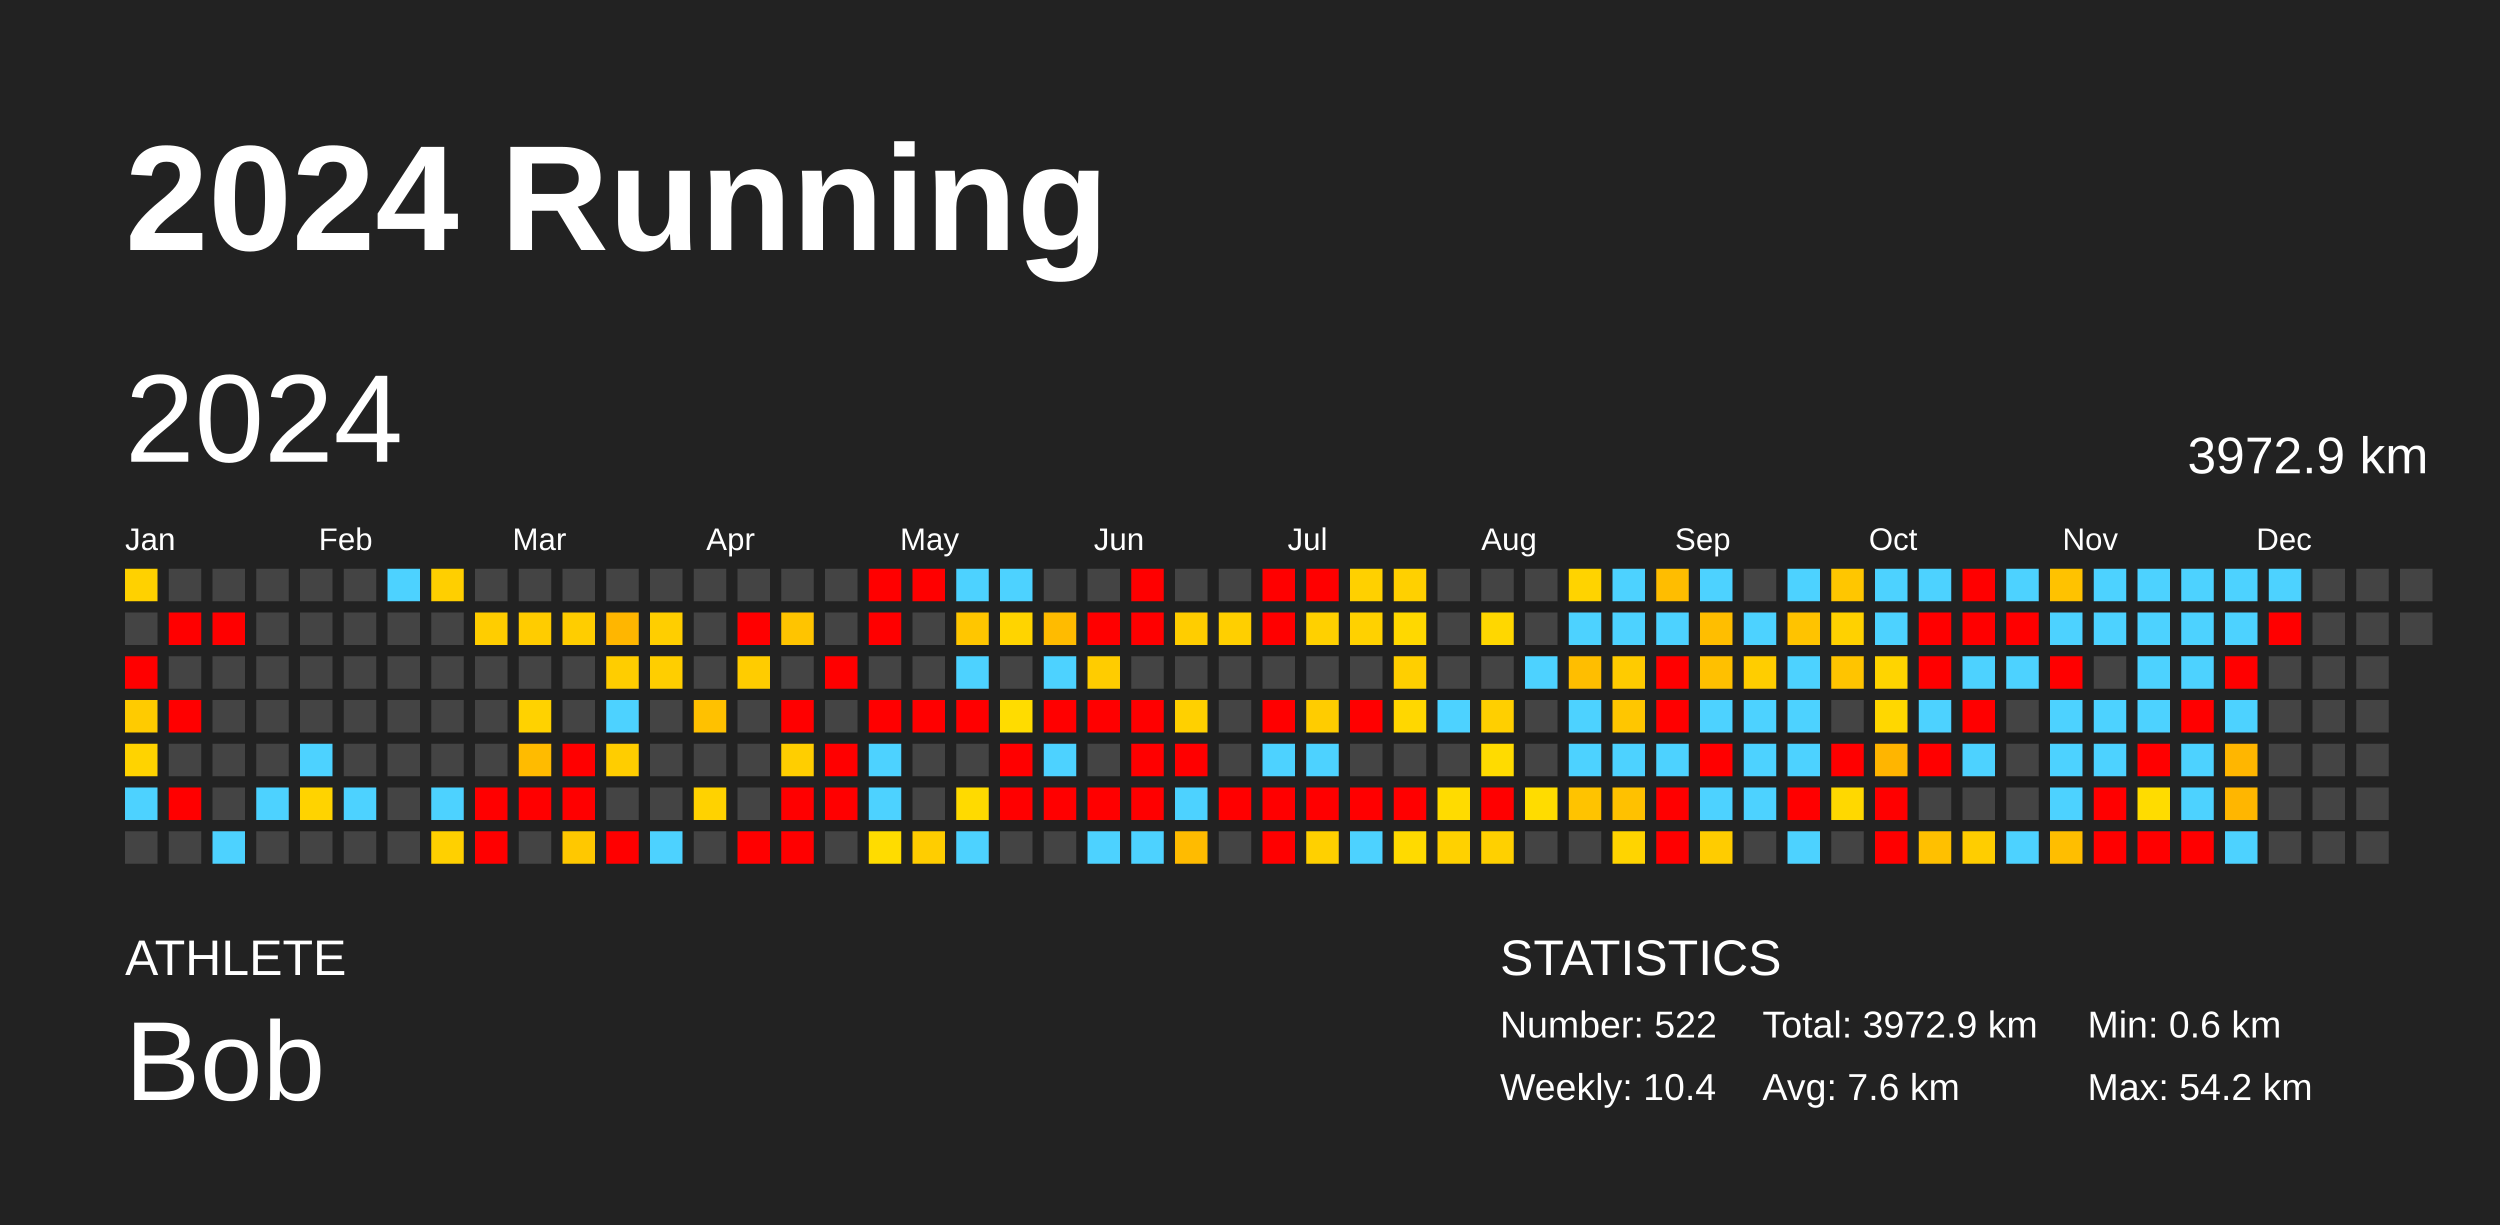
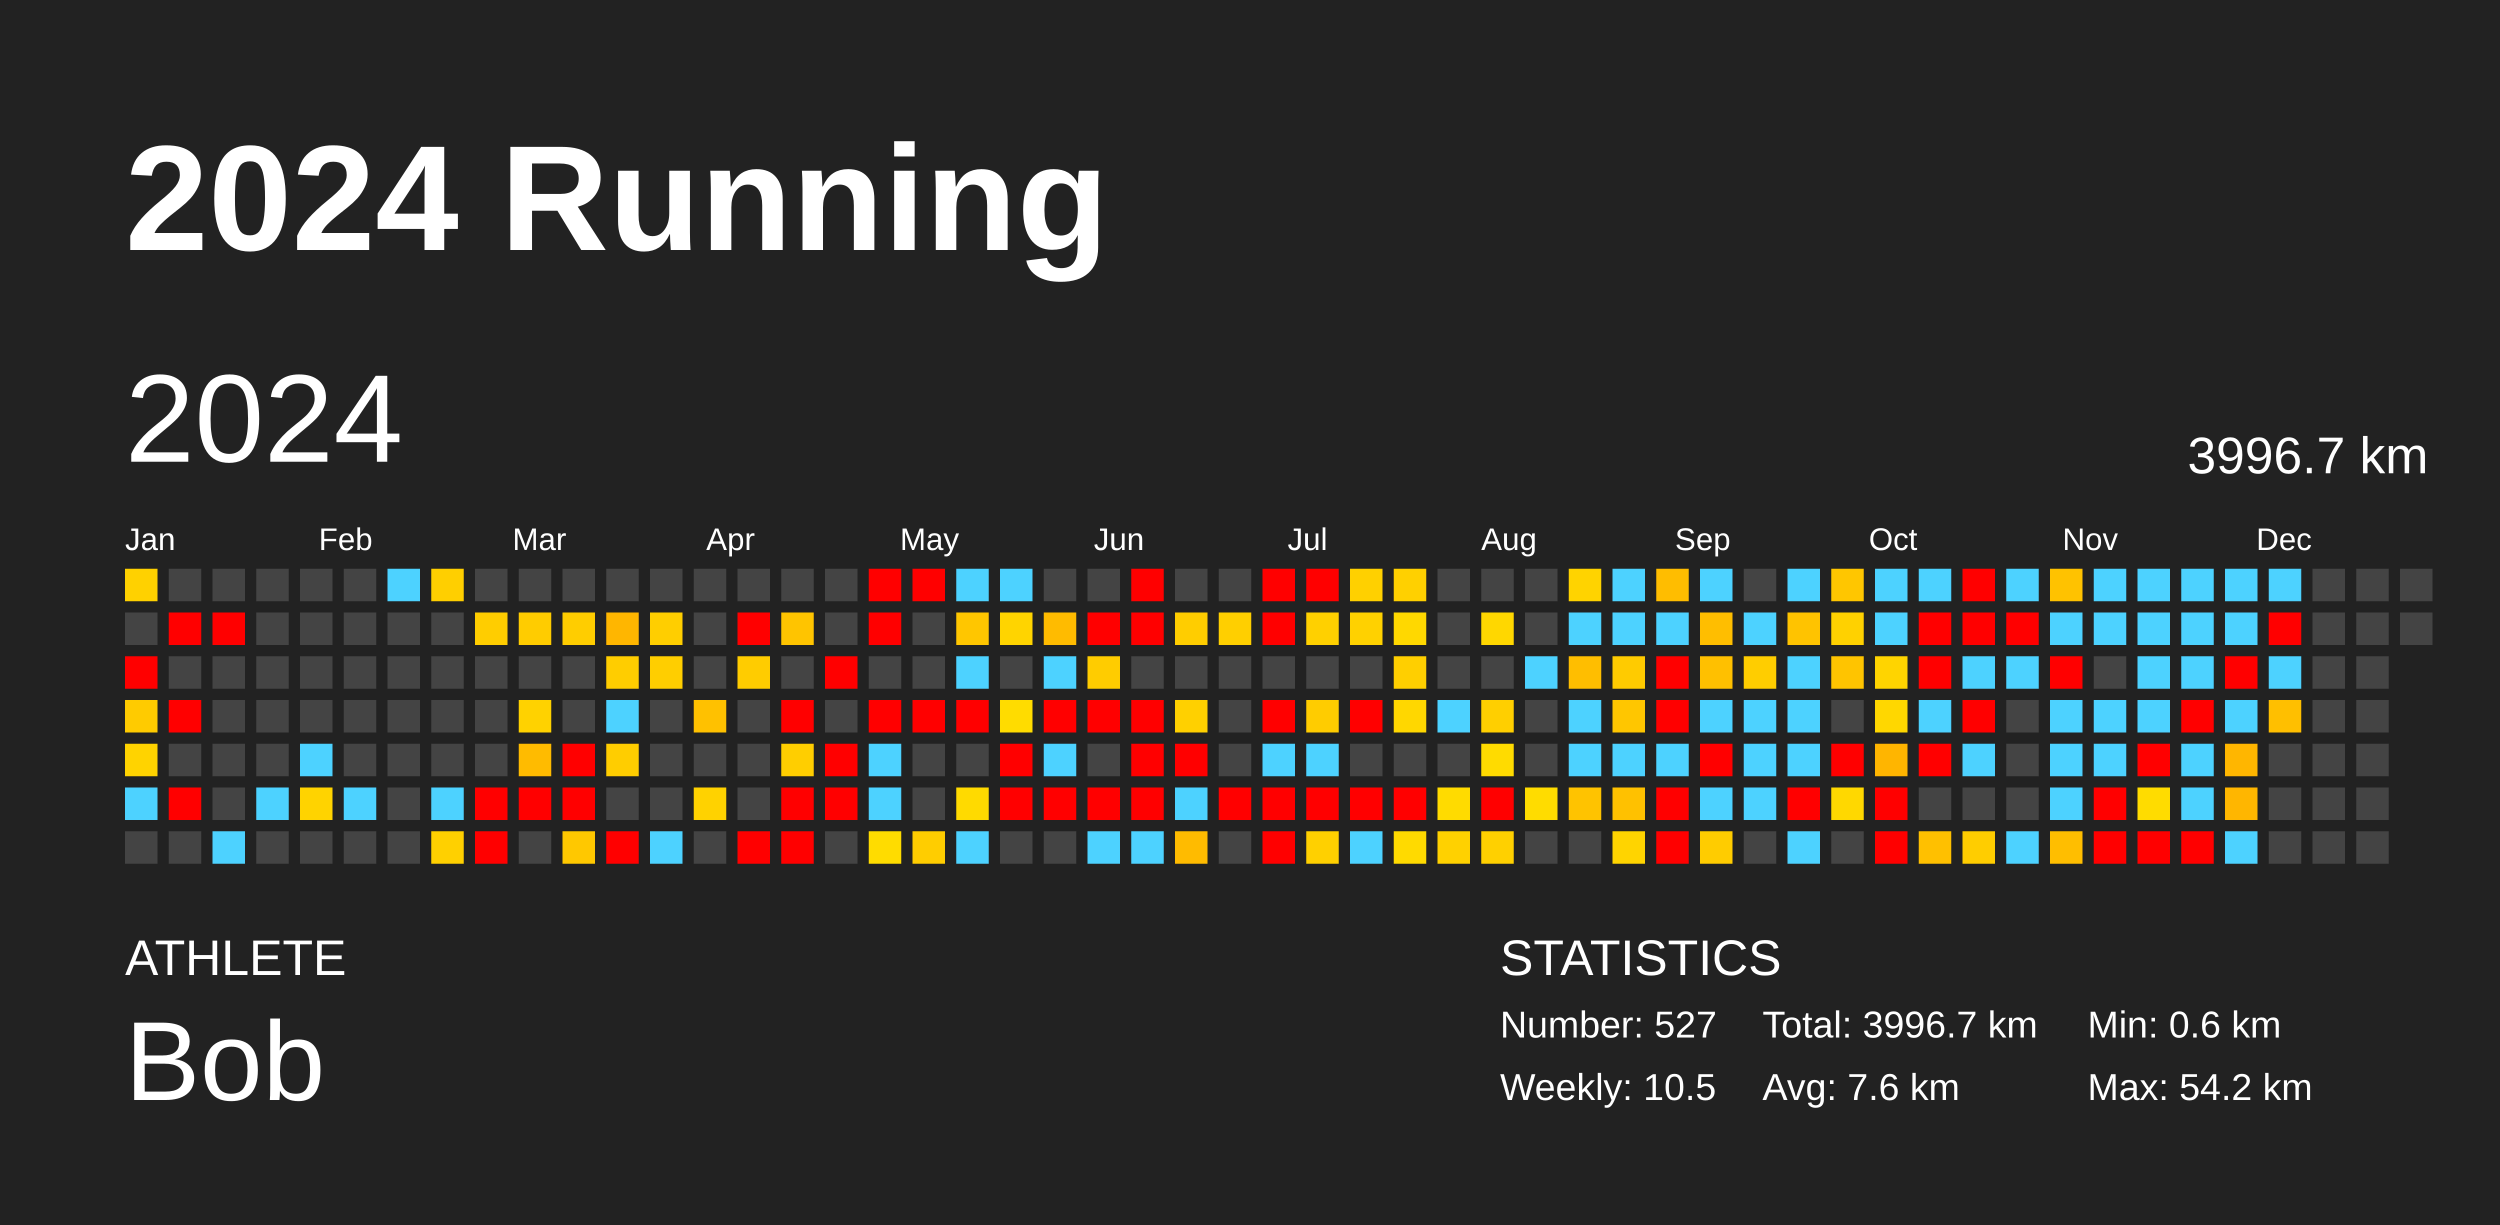
<svg xmlns="http://www.w3.org/2000/svg" baseProfile="full" height="98mm" version="1.1" viewBox="0,0,200,98" width="200mm">
  <defs />
  <rect fill="#222222" height="98" width="200" x="0" y="0" />
  <text fill="#FFFFFF" style="font-size:12px; font-family:Arial; font-weight:bold;" x="10" y="20">2024 Running</text>
  <text fill="#FFFFFF" style="font-size:4px; font-family:Arial" x="10" y="78">ATHLETE</text>
  <text fill="#FFFFFF" style="font-size:9px; font-family:Arial" x="10" y="88">Bob</text>
  <text fill="#FFFFFF" style="font-size:4px; font-family:Arial" x="120" y="78">STATISTICS</text>
-   <text fill="#FFFFFF" style="font-size:3px; font-family:Arial" x="120" y="83">Number: 522</text>
-   <text fill="#FFFFFF" style="font-size:3px; font-family:Arial" x="120" y="88">Weekly: 10.4</text>
-   <text fill="#FFFFFF" style="font-size:3px; font-family:Arial" x="141" y="83">Total: 3972.9 km</text>
+   <text fill="#FFFFFF" style="font-size:3px; font-family:Arial" x="120" y="83">Number: 527</text>
+   <text fill="#FFFFFF" style="font-size:3px; font-family:Arial" x="120" y="88">Weekly: 10.5</text>
+   <text fill="#FFFFFF" style="font-size:3px; font-family:Arial" x="141" y="83">Total: 3996.7 km</text>
  <text fill="#FFFFFF" style="font-size:3px; font-family:Arial" x="141" y="88">Avg: 7.6 km</text>
  <text fill="#FFFFFF" style="font-size:3px; font-family:Arial" x="167" y="83">Min: 0.6 km</text>
  <text fill="#FFFFFF" style="font-size:3px; font-family:Arial" x="167" y="88">Max: 54.2 km</text>
  <text dominant-baseline="hanging" fill="#FFFFFF" style="font-size:10.0px; font-family:Arial;" x="10" y="30">2024</text>
-   <text dominant-baseline="hanging" fill="#FFFFFF" style="font-size:4.125px; font-family:Arial;" x="175" y="35">3972.9 km</text>
+   <text dominant-baseline="hanging" fill="#FFFFFF" style="font-size:4.125px; font-family:Arial;" x="175" y="35">3996.7 km</text>
  <text fill="#FFFFFF" style="font-size:2.5px; font-family:Arial" x="10.0" y="44">Jan</text>
  <text fill="#FFFFFF" style="font-size:2.5px; font-family:Arial" x="25.5" y="44">Feb</text>
  <text fill="#FFFFFF" style="font-size:2.5px; font-family:Arial" x="41.0" y="44">Mar</text>
  <text fill="#FFFFFF" style="font-size:2.5px; font-family:Arial" x="56.5" y="44">Apr</text>
  <text fill="#FFFFFF" style="font-size:2.5px; font-family:Arial" x="72.0" y="44">May</text>
  <text fill="#FFFFFF" style="font-size:2.5px; font-family:Arial" x="87.5" y="44">Jun</text>
  <text fill="#FFFFFF" style="font-size:2.5px; font-family:Arial" x="103.0" y="44">Jul</text>
  <text fill="#FFFFFF" style="font-size:2.5px; font-family:Arial" x="118.5" y="44">Aug</text>
  <text fill="#FFFFFF" style="font-size:2.5px; font-family:Arial" x="134.0" y="44">Sep</text>
  <text fill="#FFFFFF" style="font-size:2.5px; font-family:Arial" x="149.5" y="44">Oct</text>
  <text fill="#FFFFFF" style="font-size:2.5px; font-family:Arial" x="165.0" y="44">Nov</text>
  <text fill="#FFFFFF" style="font-size:2.5px; font-family:Arial" x="180.5" y="44">Dec</text>
  <rect fill="#ffd100" height="2.6" width="2.6" x="10.0" y="45.5" />
  <rect fill="#444444" height="2.6" width="2.6" x="10.0" y="49.0" />
  <rect fill="red" height="2.6" width="2.6" x="10.0" y="52.5" />
  <rect fill="#ffcb00" height="2.6" width="2.6" x="10.0" y="56.0" />
  <rect fill="#ffd300" height="2.6" width="2.6" x="10.0" y="59.5" />
  <rect fill="#4dd2ff" height="2.6" width="2.6" x="10.0" y="63.0" />
  <rect fill="#444444" height="2.6" width="2.6" x="10.0" y="66.5" />
  <rect fill="#444444" height="2.6" width="2.6" x="13.5" y="45.5" />
  <rect fill="red" height="2.6" width="2.6" x="13.5" y="49.0" />
  <rect fill="#444444" height="2.6" width="2.6" x="13.5" y="52.5" />
  <rect fill="red" height="2.6" width="2.6" x="13.5" y="56.0" />
  <rect fill="#444444" height="2.6" width="2.6" x="13.5" y="59.5" />
  <rect fill="red" height="2.6" width="2.6" x="13.5" y="63.0" />
  <rect fill="#444444" height="2.6" width="2.6" x="13.5" y="66.5" />
  <rect fill="#444444" height="2.6" width="2.6" x="17.0" y="45.5" />
  <rect fill="red" height="2.6" width="2.6" x="17.0" y="49.0" />
  <rect fill="#444444" height="2.6" width="2.6" x="17.0" y="52.5" />
  <rect fill="#444444" height="2.6" width="2.6" x="17.0" y="56.0" />
  <rect fill="#444444" height="2.6" width="2.6" x="17.0" y="59.5" />
  <rect fill="#444444" height="2.6" width="2.6" x="17.0" y="63.0" />
  <rect fill="#4dd2ff" height="2.6" width="2.6" x="17.0" y="66.5" />
  <rect fill="#444444" height="2.6" width="2.6" x="20.5" y="45.5" />
  <rect fill="#444444" height="2.6" width="2.6" x="20.5" y="49.0" />
  <rect fill="#444444" height="2.6" width="2.6" x="20.5" y="52.5" />
  <rect fill="#444444" height="2.6" width="2.6" x="20.5" y="56.0" />
  <rect fill="#444444" height="2.6" width="2.6" x="20.5" y="59.5" />
  <rect fill="#4dd2ff" height="2.6" width="2.6" x="20.5" y="63.0" />
  <rect fill="#444444" height="2.6" width="2.6" x="20.5" y="66.5" />
  <rect fill="#444444" height="2.6" width="2.6" x="24.0" y="45.5" />
  <rect fill="#444444" height="2.6" width="2.6" x="24.0" y="49.0" />
  <rect fill="#444444" height="2.6" width="2.6" x="24.0" y="52.5" />
  <rect fill="#444444" height="2.6" width="2.6" x="24.0" y="56.0" />
  <rect fill="#4dd2ff" height="2.6" width="2.6" x="24.0" y="59.5" />
  <rect fill="#ffd300" height="2.6" width="2.6" x="24.0" y="63.0" />
  <rect fill="#444444" height="2.6" width="2.6" x="24.0" y="66.5" />
  <rect fill="#444444" height="2.6" width="2.6" x="27.5" y="45.5" />
  <rect fill="#444444" height="2.6" width="2.6" x="27.5" y="49.0" />
  <rect fill="#444444" height="2.6" width="2.6" x="27.5" y="52.5" />
  <rect fill="#444444" height="2.6" width="2.6" x="27.5" y="56.0" />
  <rect fill="#444444" height="2.6" width="2.6" x="27.5" y="59.5" />
  <rect fill="#4dd2ff" height="2.6" width="2.6" x="27.5" y="63.0" />
  <rect fill="#444444" height="2.6" width="2.6" x="27.5" y="66.5" />
  <rect fill="#4dd2ff" height="2.6" width="2.6" x="31.0" y="45.5" />
  <rect fill="#444444" height="2.6" width="2.6" x="31.0" y="49.0" />
  <rect fill="#444444" height="2.6" width="2.6" x="31.0" y="52.5" />
  <rect fill="#444444" height="2.6" width="2.6" x="31.0" y="56.0" />
  <rect fill="#444444" height="2.6" width="2.6" x="31.0" y="59.5" />
  <rect fill="#444444" height="2.6" width="2.6" x="31.0" y="63.0" />
  <rect fill="#444444" height="2.6" width="2.6" x="31.0" y="66.5" />
  <rect fill="#ffcf00" height="2.6" width="2.6" x="34.5" y="45.5" />
  <rect fill="#444444" height="2.6" width="2.6" x="34.5" y="49.0" />
  <rect fill="#444444" height="2.6" width="2.6" x="34.5" y="52.5" />
  <rect fill="#444444" height="2.6" width="2.6" x="34.5" y="56.0" />
  <rect fill="#444444" height="2.6" width="2.6" x="34.5" y="59.5" />
  <rect fill="#4dd2ff" height="2.6" width="2.6" x="34.5" y="63.0" />
  <rect fill="#ffd000" height="2.6" width="2.6" x="34.5" y="66.5" />
  <rect fill="#444444" height="2.6" width="2.6" x="38.0" y="45.5" />
  <rect fill="#ffcd00" height="2.6" width="2.6" x="38.0" y="49.0" />
  <rect fill="#444444" height="2.6" width="2.6" x="38.0" y="52.5" />
  <rect fill="#444444" height="2.6" width="2.6" x="38.0" y="56.0" />
  <rect fill="#444444" height="2.6" width="2.6" x="38.0" y="59.5" />
  <rect fill="red" height="2.6" width="2.6" x="38.0" y="63.0" />
  <rect fill="red" height="2.6" width="2.6" x="38.0" y="66.5" />
  <rect fill="#444444" height="2.6" width="2.6" x="41.5" y="45.5" />
  <rect fill="#ffcc00" height="2.6" width="2.6" x="41.5" y="49.0" />
  <rect fill="#444444" height="2.6" width="2.6" x="41.5" y="52.5" />
  <rect fill="#ffd200" height="2.6" width="2.6" x="41.5" y="56.0" />
  <rect fill="#ffbb00" height="2.6" width="2.6" x="41.5" y="59.5" />
  <rect fill="red" height="2.6" width="2.6" x="41.5" y="63.0" />
  <rect fill="#444444" height="2.6" width="2.6" x="41.5" y="66.5" />
  <rect fill="#444444" height="2.6" width="2.6" x="45.0" y="45.5" />
  <rect fill="#ffcd00" height="2.6" width="2.6" x="45.0" y="49.0" />
  <rect fill="#444444" height="2.6" width="2.6" x="45.0" y="52.5" />
  <rect fill="#444444" height="2.6" width="2.6" x="45.0" y="56.0" />
  <rect fill="red" height="2.6" width="2.6" x="45.0" y="59.5" />
  <rect fill="red" height="2.6" width="2.6" x="45.0" y="63.0" />
  <rect fill="#ffc800" height="2.6" width="2.6" x="45.0" y="66.5" />
  <rect fill="#444444" height="2.6" width="2.6" x="48.5" y="45.5" />
  <rect fill="#ffb600" height="2.6" width="2.6" x="48.5" y="49.0" />
  <rect fill="#ffcd00" height="2.6" width="2.6" x="48.5" y="52.5" />
  <rect fill="#4dd2ff" height="2.6" width="2.6" x="48.5" y="56.0" />
  <rect fill="#ffcd00" height="2.6" width="2.6" x="48.5" y="59.5" />
  <rect fill="#444444" height="2.6" width="2.6" x="48.5" y="63.0" />
  <rect fill="red" height="2.6" width="2.6" x="48.5" y="66.5" />
  <rect fill="#444444" height="2.6" width="2.6" x="52.0" y="45.5" />
  <rect fill="#ffce00" height="2.6" width="2.6" x="52.0" y="49.0" />
  <rect fill="#ffce00" height="2.6" width="2.6" x="52.0" y="52.5" />
  <rect fill="#444444" height="2.6" width="2.6" x="52.0" y="56.0" />
  <rect fill="#444444" height="2.6" width="2.6" x="52.0" y="59.5" />
  <rect fill="#444444" height="2.6" width="2.6" x="52.0" y="63.0" />
  <rect fill="#4dd2ff" height="2.6" width="2.6" x="52.0" y="66.5" />
  <rect fill="#444444" height="2.6" width="2.6" x="55.5" y="45.5" />
  <rect fill="#444444" height="2.6" width="2.6" x="55.5" y="49.0" />
  <rect fill="#444444" height="2.6" width="2.6" x="55.5" y="52.5" />
  <rect fill="#ffc100" height="2.6" width="2.6" x="55.5" y="56.0" />
  <rect fill="#444444" height="2.6" width="2.6" x="55.5" y="59.5" />
  <rect fill="#ffd200" height="2.6" width="2.6" x="55.5" y="63.0" />
  <rect fill="#444444" height="2.6" width="2.6" x="55.5" y="66.5" />
  <rect fill="#444444" height="2.6" width="2.6" x="59.0" y="45.5" />
  <rect fill="red" height="2.6" width="2.6" x="59.0" y="49.0" />
  <rect fill="#ffcc00" height="2.6" width="2.6" x="59.0" y="52.5" />
  <rect fill="#444444" height="2.6" width="2.6" x="59.0" y="56.0" />
  <rect fill="#444444" height="2.6" width="2.6" x="59.0" y="59.5" />
  <rect fill="#444444" height="2.6" width="2.6" x="59.0" y="63.0" />
  <rect fill="red" height="2.6" width="2.6" x="59.0" y="66.5" />
  <rect fill="#444444" height="2.6" width="2.6" x="62.5" y="45.5" />
  <rect fill="#ffc400" height="2.6" width="2.6" x="62.5" y="49.0" />
  <rect fill="#444444" height="2.6" width="2.6" x="62.5" y="52.5" />
  <rect fill="red" height="2.6" width="2.6" x="62.5" y="56.0" />
  <rect fill="#ffce00" height="2.6" width="2.6" x="62.5" y="59.5" />
  <rect fill="red" height="2.6" width="2.6" x="62.5" y="63.0" />
  <rect fill="red" height="2.6" width="2.6" x="62.5" y="66.5" />
  <rect fill="#444444" height="2.6" width="2.6" x="66.0" y="45.5" />
  <rect fill="#444444" height="2.6" width="2.6" x="66.0" y="49.0" />
  <rect fill="red" height="2.6" width="2.6" x="66.0" y="52.5" />
  <rect fill="#444444" height="2.6" width="2.6" x="66.0" y="56.0" />
  <rect fill="red" height="2.6" width="2.6" x="66.0" y="59.5" />
  <rect fill="red" height="2.6" width="2.6" x="66.0" y="63.0" />
  <rect fill="#444444" height="2.6" width="2.6" x="66.0" y="66.5" />
  <rect fill="red" height="2.6" width="2.6" x="69.5" y="45.5" />
  <rect fill="red" height="2.6" width="2.6" x="69.5" y="49.0" />
  <rect fill="#444444" height="2.6" width="2.6" x="69.5" y="52.5" />
  <rect fill="red" height="2.6" width="2.6" x="69.5" y="56.0" />
  <rect fill="#4dd2ff" height="2.6" width="2.6" x="69.5" y="59.5" />
  <rect fill="#4dd2ff" height="2.6" width="2.6" x="69.5" y="63.0" />
  <rect fill="#ffdc00" height="2.6" width="2.6" x="69.5" y="66.5" />
  <rect fill="red" height="2.6" width="2.6" x="73.0" y="45.5" />
  <rect fill="#444444" height="2.6" width="2.6" x="73.0" y="49.0" />
  <rect fill="#444444" height="2.6" width="2.6" x="73.0" y="52.5" />
  <rect fill="red" height="2.6" width="2.6" x="73.0" y="56.0" />
  <rect fill="#444444" height="2.6" width="2.6" x="73.0" y="59.5" />
  <rect fill="#444444" height="2.6" width="2.6" x="73.0" y="63.0" />
  <rect fill="#ffcd00" height="2.6" width="2.6" x="73.0" y="66.5" />
  <rect fill="#4dd2ff" height="2.6" width="2.6" x="76.5" y="45.5" />
  <rect fill="#ffc600" height="2.6" width="2.6" x="76.5" y="49.0" />
  <rect fill="#4dd2ff" height="2.6" width="2.6" x="76.5" y="52.5" />
  <rect fill="red" height="2.6" width="2.6" x="76.5" y="56.0" />
  <rect fill="#444444" height="2.6" width="2.6" x="76.5" y="59.5" />
  <rect fill="#ffda00" height="2.6" width="2.6" x="76.5" y="63.0" />
  <rect fill="#4dd2ff" height="2.6" width="2.6" x="76.5" y="66.5" />
  <rect fill="#4dd2ff" height="2.6" width="2.6" x="80.0" y="45.5" />
  <rect fill="#ffd400" height="2.6" width="2.6" x="80.0" y="49.0" />
  <rect fill="#444444" height="2.6" width="2.6" x="80.0" y="52.5" />
  <rect fill="#ffdc00" height="2.6" width="2.6" x="80.0" y="56.0" />
  <rect fill="red" height="2.6" width="2.6" x="80.0" y="59.5" />
  <rect fill="red" height="2.6" width="2.6" x="80.0" y="63.0" />
  <rect fill="#444444" height="2.6" width="2.6" x="80.0" y="66.5" />
  <rect fill="#444444" height="2.6" width="2.6" x="83.5" y="45.5" />
  <rect fill="#ffbb00" height="2.6" width="2.6" x="83.5" y="49.0" />
  <rect fill="#4dd2ff" height="2.6" width="2.6" x="83.5" y="52.5" />
  <rect fill="red" height="2.6" width="2.6" x="83.5" y="56.0" />
  <rect fill="#4dd2ff" height="2.6" width="2.6" x="83.5" y="59.5" />
  <rect fill="red" height="2.6" width="2.6" x="83.5" y="63.0" />
  <rect fill="#444444" height="2.6" width="2.6" x="83.5" y="66.5" />
  <rect fill="#444444" height="2.6" width="2.6" x="87.0" y="45.5" />
  <rect fill="red" height="2.6" width="2.6" x="87.0" y="49.0" />
  <rect fill="#ffcc00" height="2.6" width="2.6" x="87.0" y="52.5" />
  <rect fill="red" height="2.6" width="2.6" x="87.0" y="56.0" />
  <rect fill="#444444" height="2.6" width="2.6" x="87.0" y="59.5" />
  <rect fill="red" height="2.6" width="2.6" x="87.0" y="63.0" />
  <rect fill="#4dd2ff" height="2.6" width="2.6" x="87.0" y="66.5" />
  <rect fill="red" height="2.6" width="2.6" x="90.5" y="45.5" />
  <rect fill="red" height="2.6" width="2.6" x="90.5" y="49.0" />
  <rect fill="#444444" height="2.6" width="2.6" x="90.5" y="52.5" />
  <rect fill="red" height="2.6" width="2.6" x="90.5" y="56.0" />
  <rect fill="red" height="2.6" width="2.6" x="90.5" y="59.5" />
  <rect fill="red" height="2.6" width="2.6" x="90.5" y="63.0" />
  <rect fill="#4dd2ff" height="2.6" width="2.6" x="90.5" y="66.5" />
  <rect fill="#444444" height="2.6" width="2.6" x="94.0" y="45.5" />
  <rect fill="#ffcd00" height="2.6" width="2.6" x="94.0" y="49.0" />
  <rect fill="#444444" height="2.6" width="2.6" x="94.0" y="52.5" />
  <rect fill="#ffd000" height="2.6" width="2.6" x="94.0" y="56.0" />
  <rect fill="red" height="2.6" width="2.6" x="94.0" y="59.5" />
  <rect fill="#4dd2ff" height="2.6" width="2.6" x="94.0" y="63.0" />
  <rect fill="#ffbb00" height="2.6" width="2.6" x="94.0" y="66.5" />
  <rect fill="#444444" height="2.6" width="2.6" x="97.5" y="45.5" />
  <rect fill="#ffcf00" height="2.6" width="2.6" x="97.5" y="49.0" />
  <rect fill="#444444" height="2.6" width="2.6" x="97.5" y="52.5" />
  <rect fill="#444444" height="2.6" width="2.6" x="97.5" y="56.0" />
  <rect fill="#444444" height="2.6" width="2.6" x="97.5" y="59.5" />
  <rect fill="red" height="2.6" width="2.6" x="97.5" y="63.0" />
  <rect fill="#444444" height="2.6" width="2.6" x="97.5" y="66.5" />
  <rect fill="red" height="2.6" width="2.6" x="101.0" y="45.5" />
  <rect fill="red" height="2.6" width="2.6" x="101.0" y="49.0" />
  <rect fill="#444444" height="2.6" width="2.6" x="101.0" y="52.5" />
  <rect fill="red" height="2.6" width="2.6" x="101.0" y="56.0" />
  <rect fill="#4dd2ff" height="2.6" width="2.6" x="101.0" y="59.5" />
  <rect fill="red" height="2.6" width="2.6" x="101.0" y="63.0" />
  <rect fill="red" height="2.6" width="2.6" x="101.0" y="66.5" />
  <rect fill="red" height="2.6" width="2.6" x="104.5" y="45.5" />
  <rect fill="#ffd000" height="2.6" width="2.6" x="104.5" y="49.0" />
  <rect fill="#444444" height="2.6" width="2.6" x="104.5" y="52.5" />
  <rect fill="#ffcc00" height="2.6" width="2.6" x="104.5" y="56.0" />
  <rect fill="#4dd2ff" height="2.6" width="2.6" x="104.5" y="59.5" />
  <rect fill="red" height="2.6" width="2.6" x="104.5" y="63.0" />
  <rect fill="#ffd000" height="2.6" width="2.6" x="104.5" y="66.5" />
  <rect fill="#ffd000" height="2.6" width="2.6" x="108.0" y="45.5" />
  <rect fill="#ffd100" height="2.6" width="2.6" x="108.0" y="49.0" />
  <rect fill="#444444" height="2.6" width="2.6" x="108.0" y="52.5" />
  <rect fill="red" height="2.6" width="2.6" x="108.0" y="56.0" />
  <rect fill="#444444" height="2.6" width="2.6" x="108.0" y="59.5" />
  <rect fill="red" height="2.6" width="2.6" x="108.0" y="63.0" />
  <rect fill="#4dd2ff" height="2.6" width="2.6" x="108.0" y="66.5" />
  <rect fill="#ffd000" height="2.6" width="2.6" x="111.5" y="45.5" />
  <rect fill="#ffd800" height="2.6" width="2.6" x="111.5" y="49.0" />
  <rect fill="#ffcf00" height="2.6" width="2.6" x="111.5" y="52.5" />
  <rect fill="#ffd700" height="2.6" width="2.6" x="111.5" y="56.0" />
  <rect fill="#444444" height="2.6" width="2.6" x="111.5" y="59.5" />
  <rect fill="red" height="2.6" width="2.6" x="111.5" y="63.0" />
  <rect fill="#ffda00" height="2.6" width="2.6" x="111.5" y="66.5" />
  <rect fill="#444444" height="2.6" width="2.6" x="115.0" y="45.5" />
  <rect fill="#444444" height="2.6" width="2.6" x="115.0" y="49.0" />
  <rect fill="#444444" height="2.6" width="2.6" x="115.0" y="52.5" />
  <rect fill="#4dd2ff" height="2.6" width="2.6" x="115.0" y="56.0" />
  <rect fill="#444444" height="2.6" width="2.6" x="115.0" y="59.5" />
  <rect fill="#ffdb00" height="2.6" width="2.6" x="115.0" y="63.0" />
  <rect fill="#ffd100" height="2.6" width="2.6" x="115.0" y="66.5" />
  <rect fill="#444444" height="2.6" width="2.6" x="118.5" y="45.5" />
  <rect fill="#ffd700" height="2.6" width="2.6" x="118.5" y="49.0" />
  <rect fill="#444444" height="2.6" width="2.6" x="118.5" y="52.5" />
  <rect fill="#ffcf00" height="2.6" width="2.6" x="118.5" y="56.0" />
  <rect fill="#ffdb00" height="2.6" width="2.6" x="118.5" y="59.5" />
  <rect fill="red" height="2.6" width="2.6" x="118.5" y="63.0" />
  <rect fill="#ffd000" height="2.6" width="2.6" x="118.5" y="66.5" />
  <rect fill="#444444" height="2.6" width="2.6" x="122.0" y="45.5" />
  <rect fill="#444444" height="2.6" width="2.6" x="122.0" y="49.0" />
  <rect fill="#4dd2ff" height="2.6" width="2.6" x="122.0" y="52.5" />
  <rect fill="#444444" height="2.6" width="2.6" x="122.0" y="56.0" />
  <rect fill="#444444" height="2.6" width="2.6" x="122.0" y="59.5" />
  <rect fill="#ffdc00" height="2.6" width="2.6" x="122.0" y="63.0" />
  <rect fill="#444444" height="2.6" width="2.6" x="122.0" y="66.5" />
  <rect fill="#ffd300" height="2.6" width="2.6" x="125.5" y="45.5" />
  <rect fill="#4dd2ff" height="2.6" width="2.6" x="125.5" y="49.0" />
  <rect fill="#ffbe00" height="2.6" width="2.6" x="125.5" y="52.5" />
  <rect fill="#4dd2ff" height="2.6" width="2.6" x="125.5" y="56.0" />
  <rect fill="#4dd2ff" height="2.6" width="2.6" x="125.5" y="59.5" />
  <rect fill="#ffc300" height="2.6" width="2.6" x="125.5" y="63.0" />
  <rect fill="#444444" height="2.6" width="2.6" x="125.5" y="66.5" />
  <rect fill="#4dd2ff" height="2.6" width="2.6" x="129.0" y="45.5" />
  <rect fill="#4dd2ff" height="2.6" width="2.6" x="129.0" y="49.0" />
  <rect fill="#ffcb00" height="2.6" width="2.6" x="129.0" y="52.5" />
  <rect fill="#ffc600" height="2.6" width="2.6" x="129.0" y="56.0" />
  <rect fill="#4dd2ff" height="2.6" width="2.6" x="129.0" y="59.5" />
  <rect fill="#ffc100" height="2.6" width="2.6" x="129.0" y="63.0" />
  <rect fill="#ffd400" height="2.6" width="2.6" x="129.0" y="66.5" />
  <rect fill="#ffbd00" height="2.6" width="2.6" x="132.5" y="45.5" />
  <rect fill="#4dd2ff" height="2.6" width="2.6" x="132.5" y="49.0" />
  <rect fill="red" height="2.6" width="2.6" x="132.5" y="52.5" />
  <rect fill="red" height="2.6" width="2.6" x="132.5" y="56.0" />
  <rect fill="#4dd2ff" height="2.6" width="2.6" x="132.5" y="59.5" />
  <rect fill="red" height="2.6" width="2.6" x="132.5" y="63.0" />
  <rect fill="red" height="2.6" width="2.6" x="132.5" y="66.5" />
  <rect fill="#4dd2ff" height="2.6" width="2.6" x="136.0" y="45.5" />
  <rect fill="#ffbe00" height="2.6" width="2.6" x="136.0" y="49.0" />
  <rect fill="#ffc000" height="2.6" width="2.6" x="136.0" y="52.5" />
  <rect fill="#4dd2ff" height="2.6" width="2.6" x="136.0" y="56.0" />
  <rect fill="red" height="2.6" width="2.6" x="136.0" y="59.5" />
  <rect fill="#4dd2ff" height="2.6" width="2.6" x="136.0" y="63.0" />
  <rect fill="#ffcc00" height="2.6" width="2.6" x="136.0" y="66.5" />
  <rect fill="#444444" height="2.6" width="2.6" x="139.5" y="45.5" />
  <rect fill="#4dd2ff" height="2.6" width="2.6" x="139.5" y="49.0" />
  <rect fill="#ffcd00" height="2.6" width="2.6" x="139.5" y="52.5" />
  <rect fill="#4dd2ff" height="2.6" width="2.6" x="139.5" y="56.0" />
  <rect fill="#4dd2ff" height="2.6" width="2.6" x="139.5" y="59.5" />
  <rect fill="#4dd2ff" height="2.6" width="2.6" x="139.5" y="63.0" />
  <rect fill="#444444" height="2.6" width="2.6" x="139.5" y="66.5" />
  <rect fill="#4dd2ff" height="2.6" width="2.6" x="143.0" y="45.5" />
  <rect fill="#ffc300" height="2.6" width="2.6" x="143.0" y="49.0" />
  <rect fill="#4dd2ff" height="2.6" width="2.6" x="143.0" y="52.5" />
  <rect fill="#4dd2ff" height="2.6" width="2.6" x="143.0" y="56.0" />
  <rect fill="#4dd2ff" height="2.6" width="2.6" x="143.0" y="59.5" />
  <rect fill="red" height="2.6" width="2.6" x="143.0" y="63.0" />
  <rect fill="#4dd2ff" height="2.6" width="2.6" x="143.0" y="66.5" />
  <rect fill="#ffc600" height="2.6" width="2.6" x="146.5" y="45.5" />
  <rect fill="#ffd100" height="2.6" width="2.6" x="146.5" y="49.0" />
  <rect fill="#ffc400" height="2.6" width="2.6" x="146.5" y="52.5" />
  <rect fill="#444444" height="2.6" width="2.6" x="146.5" y="56.0" />
  <rect fill="red" height="2.6" width="2.6" x="146.5" y="59.5" />
  <rect fill="#ffd800" height="2.6" width="2.6" x="146.5" y="63.0" />
  <rect fill="#444444" height="2.6" width="2.6" x="146.5" y="66.5" />
  <rect fill="#4dd2ff" height="2.6" width="2.6" x="150.0" y="45.5" />
  <rect fill="#4dd2ff" height="2.6" width="2.6" x="150.0" y="49.0" />
  <rect fill="#ffd400" height="2.6" width="2.6" x="150.0" y="52.5" />
  <rect fill="#ffd700" height="2.6" width="2.6" x="150.0" y="56.0" />
  <rect fill="#ffb500" height="2.6" width="2.6" x="150.0" y="59.5" />
  <rect fill="red" height="2.6" width="2.6" x="150.0" y="63.0" />
  <rect fill="red" height="2.6" width="2.6" x="150.0" y="66.5" />
  <rect fill="#4dd2ff" height="2.6" width="2.6" x="153.5" y="45.5" />
  <rect fill="red" height="2.6" width="2.6" x="153.5" y="49.0" />
  <rect fill="red" height="2.6" width="2.6" x="153.5" y="52.5" />
  <rect fill="#4dd2ff" height="2.6" width="2.6" x="153.5" y="56.0" />
  <rect fill="red" height="2.6" width="2.6" x="153.5" y="59.5" />
  <rect fill="#444444" height="2.6" width="2.6" x="153.5" y="63.0" />
  <rect fill="#ffc000" height="2.6" width="2.6" x="153.5" y="66.5" />
  <rect fill="red" height="2.6" width="2.6" x="157.0" y="45.5" />
  <rect fill="red" height="2.6" width="2.6" x="157.0" y="49.0" />
  <rect fill="#4dd2ff" height="2.6" width="2.6" x="157.0" y="52.5" />
  <rect fill="red" height="2.6" width="2.6" x="157.0" y="56.0" />
  <rect fill="#4dd2ff" height="2.6" width="2.6" x="157.0" y="59.5" />
  <rect fill="#444444" height="2.6" width="2.6" x="157.0" y="63.0" />
  <rect fill="#ffcd00" height="2.6" width="2.6" x="157.0" y="66.5" />
  <rect fill="#4dd2ff" height="2.6" width="2.6" x="160.5" y="45.5" />
  <rect fill="red" height="2.6" width="2.6" x="160.5" y="49.0" />
  <rect fill="#4dd2ff" height="2.6" width="2.6" x="160.5" y="52.5" />
  <rect fill="#444444" height="2.6" width="2.6" x="160.5" y="56.0" />
  <rect fill="#444444" height="2.6" width="2.6" x="160.5" y="59.5" />
  <rect fill="#444444" height="2.6" width="2.6" x="160.5" y="63.0" />
  <rect fill="#4dd2ff" height="2.6" width="2.6" x="160.5" y="66.5" />
  <rect fill="#ffc200" height="2.6" width="2.6" x="164.0" y="45.5" />
  <rect fill="#4dd2ff" height="2.6" width="2.6" x="164.0" y="49.0" />
  <rect fill="red" height="2.6" width="2.6" x="164.0" y="52.5" />
  <rect fill="#4dd2ff" height="2.6" width="2.6" x="164.0" y="56.0" />
  <rect fill="#4dd2ff" height="2.6" width="2.6" x="164.0" y="59.5" />
  <rect fill="#4dd2ff" height="2.6" width="2.6" x="164.0" y="63.0" />
  <rect fill="#ffbe00" height="2.6" width="2.6" x="164.0" y="66.5" />
  <rect fill="#4dd2ff" height="2.6" width="2.6" x="167.5" y="45.5" />
  <rect fill="#4dd2ff" height="2.6" width="2.6" x="167.5" y="49.0" />
  <rect fill="#444444" height="2.6" width="2.6" x="167.5" y="52.5" />
  <rect fill="#4dd2ff" height="2.6" width="2.6" x="167.5" y="56.0" />
  <rect fill="#4dd2ff" height="2.6" width="2.6" x="167.5" y="59.5" />
  <rect fill="red" height="2.6" width="2.6" x="167.5" y="63.0" />
  <rect fill="red" height="2.6" width="2.6" x="167.5" y="66.5" />
  <rect fill="#4dd2ff" height="2.6" width="2.6" x="171.0" y="45.5" />
  <rect fill="#4dd2ff" height="2.6" width="2.6" x="171.0" y="49.0" />
  <rect fill="#4dd2ff" height="2.6" width="2.6" x="171.0" y="52.5" />
  <rect fill="#4dd2ff" height="2.6" width="2.6" x="171.0" y="56.0" />
  <rect fill="red" height="2.6" width="2.6" x="171.0" y="59.5" />
  <rect fill="#ffdc00" height="2.6" width="2.6" x="171.0" y="63.0" />
  <rect fill="red" height="2.6" width="2.6" x="171.0" y="66.5" />
  <rect fill="#4dd2ff" height="2.6" width="2.6" x="174.5" y="45.5" />
  <rect fill="#4dd2ff" height="2.6" width="2.6" x="174.5" y="49.0" />
  <rect fill="#4dd2ff" height="2.6" width="2.6" x="174.5" y="52.5" />
  <rect fill="red" height="2.6" width="2.6" x="174.5" y="56.0" />
  <rect fill="#4dd2ff" height="2.6" width="2.6" x="174.5" y="59.5" />
  <rect fill="#4dd2ff" height="2.6" width="2.6" x="174.5" y="63.0" />
  <rect fill="red" height="2.6" width="2.6" x="174.5" y="66.5" />
  <rect fill="#4dd2ff" height="2.6" width="2.6" x="178.0" y="45.5" />
  <rect fill="#4dd2ff" height="2.6" width="2.6" x="178.0" y="49.0" />
  <rect fill="red" height="2.6" width="2.6" x="178.0" y="52.5" />
  <rect fill="#4dd2ff" height="2.6" width="2.6" x="178.0" y="56.0" />
  <rect fill="#ffb600" height="2.6" width="2.6" x="178.0" y="59.5" />
  <rect fill="#ffb600" height="2.6" width="2.6" x="178.0" y="63.0" />
  <rect fill="#4dd2ff" height="2.6" width="2.6" x="178.0" y="66.5" />
  <rect fill="#4dd2ff" height="2.6" width="2.6" x="181.5" y="45.5" />
  <rect fill="red" height="2.6" width="2.6" x="181.5" y="49.0" />
-   <rect fill="#444444" height="2.6" width="2.6" x="181.5" y="52.5" />
-   <rect fill="#444444" height="2.6" width="2.6" x="181.5" y="56.0" />
+   <rect fill="#4dd2ff" height="2.6" width="2.6" x="181.5" y="52.5" />
+   <rect fill="#ffbf00" height="2.6" width="2.6" x="181.5" y="56.0" />
  <rect fill="#444444" height="2.6" width="2.6" x="181.5" y="59.5" />
  <rect fill="#444444" height="2.6" width="2.6" x="181.5" y="63.0" />
  <rect fill="#444444" height="2.6" width="2.6" x="181.5" y="66.5" />
  <rect fill="#444444" height="2.6" width="2.6" x="185.0" y="45.5" />
  <rect fill="#444444" height="2.6" width="2.6" x="185.0" y="49.0" />
  <rect fill="#444444" height="2.6" width="2.6" x="185.0" y="52.5" />
  <rect fill="#444444" height="2.6" width="2.6" x="185.0" y="56.0" />
  <rect fill="#444444" height="2.6" width="2.6" x="185.0" y="59.5" />
  <rect fill="#444444" height="2.6" width="2.6" x="185.0" y="63.0" />
  <rect fill="#444444" height="2.6" width="2.6" x="185.0" y="66.5" />
  <rect fill="#444444" height="2.6" width="2.6" x="188.5" y="45.5" />
  <rect fill="#444444" height="2.6" width="2.6" x="188.5" y="49.0" />
  <rect fill="#444444" height="2.6" width="2.6" x="188.5" y="52.5" />
  <rect fill="#444444" height="2.6" width="2.6" x="188.5" y="56.0" />
  <rect fill="#444444" height="2.6" width="2.6" x="188.5" y="59.5" />
  <rect fill="#444444" height="2.6" width="2.6" x="188.5" y="63.0" />
  <rect fill="#444444" height="2.6" width="2.6" x="188.5" y="66.5" />
  <rect fill="#444444" height="2.6" width="2.6" x="192.0" y="45.5" />
  <rect fill="#444444" height="2.6" width="2.6" x="192.0" y="49.0" />
</svg>
